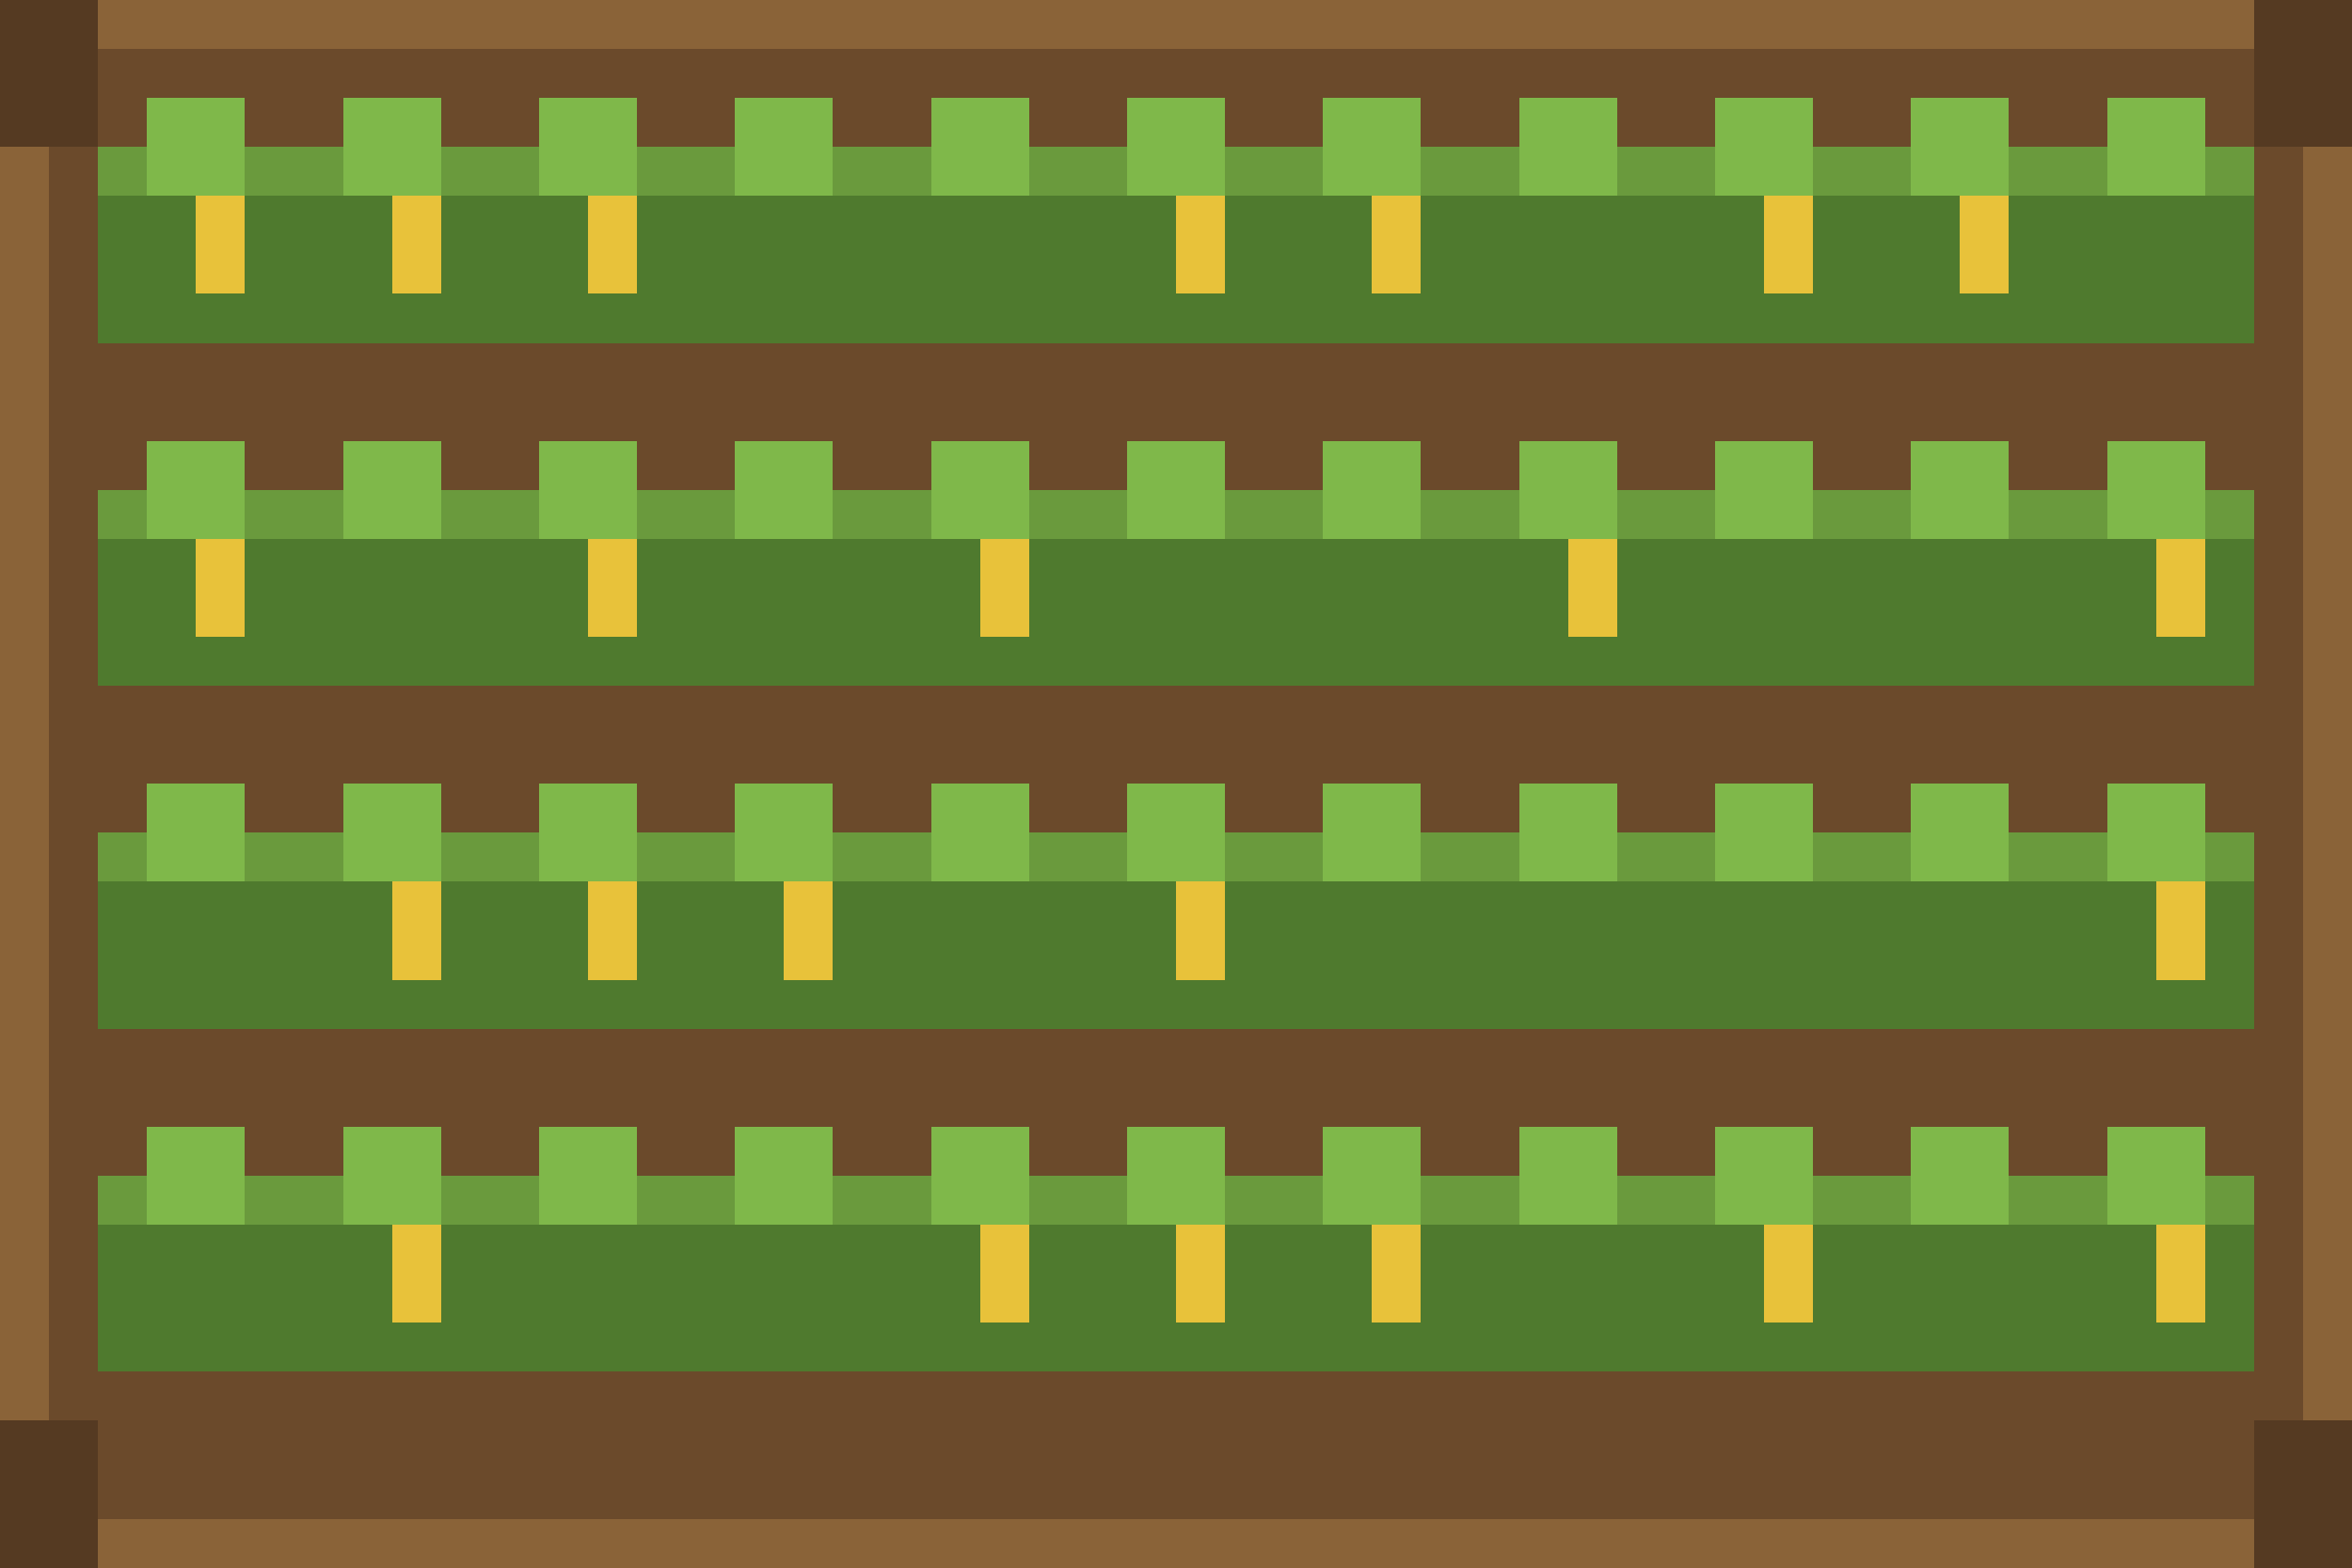
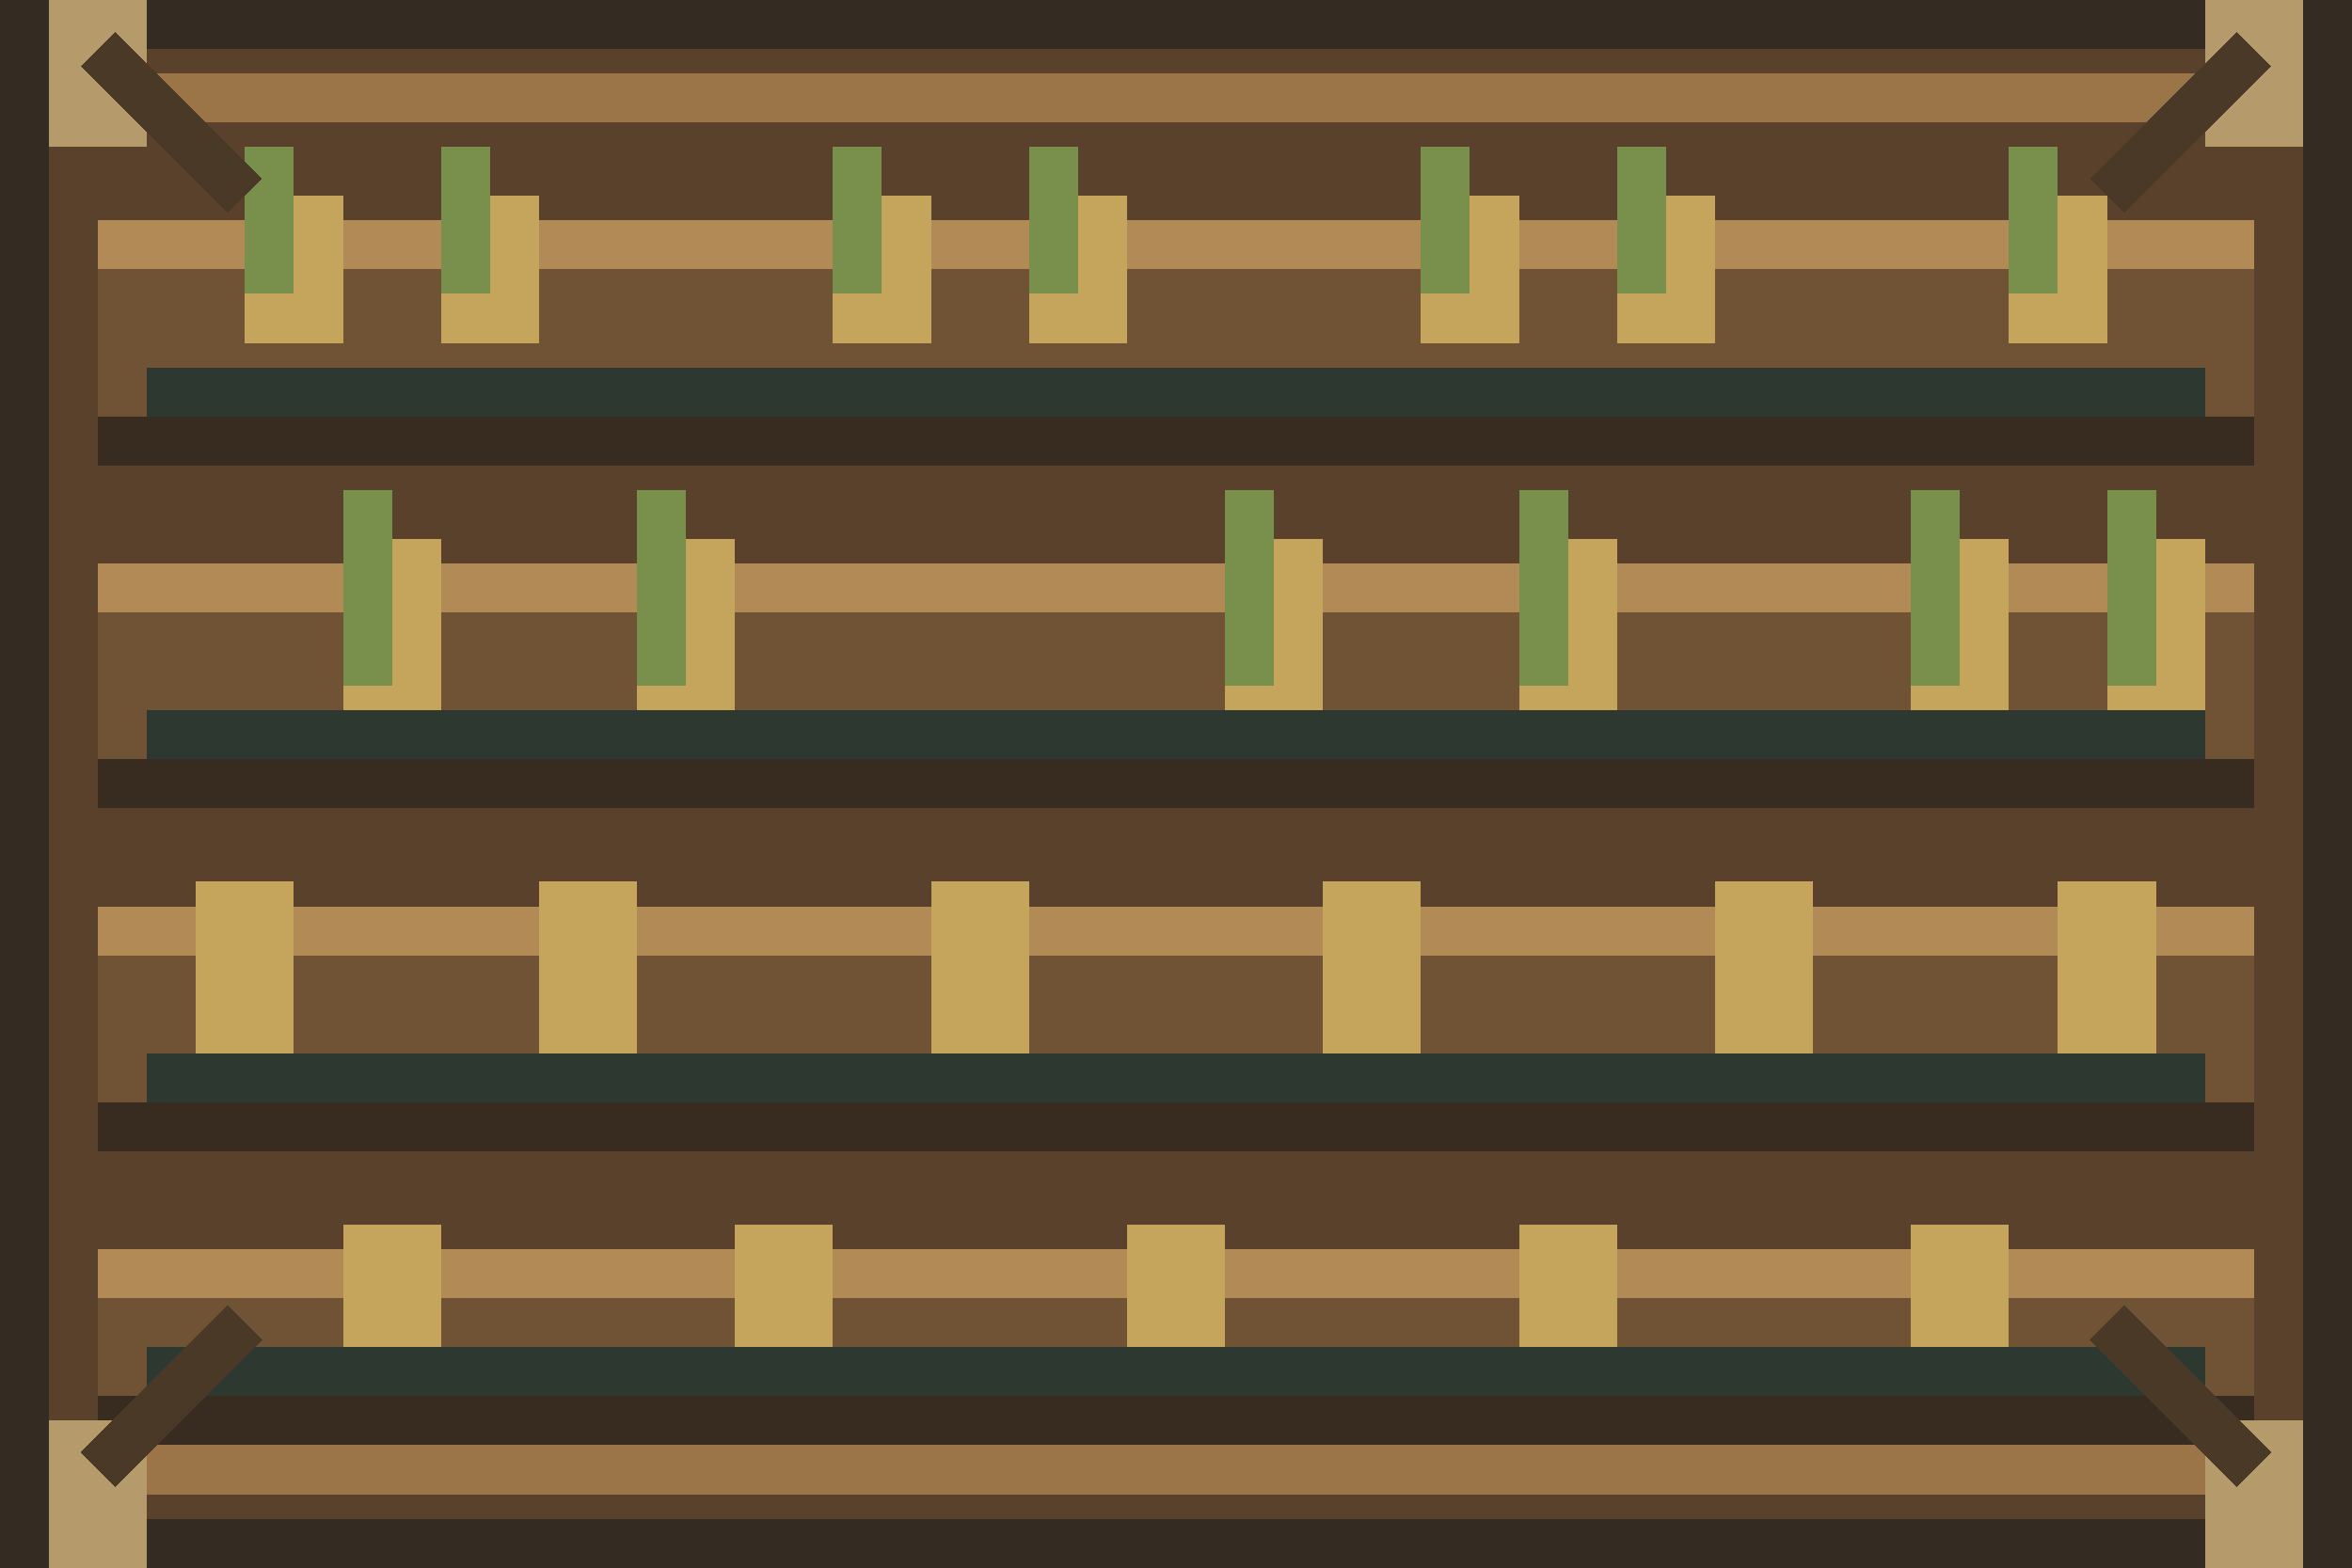
<svg xmlns="http://www.w3.org/2000/svg" width="48" height="32" viewBox="0 0 48 32" shape-rendering="crispEdges">
-   <rect x="0" y="0" width="48" height="32" fill="#6b4a2b" />
-   <rect x="2" y="3" width="44" height="4" fill="#4f7a2e" />
-   <rect x="2" y="3" width="44" height="1" fill="#6a9a3d" />
-   <rect x="3" y="2" width="2" height="2" fill="#7fb84a" />
-   <rect x="4" y="4" width="1" height="2" fill="#e8c23a" />
-   <rect x="7" y="2" width="2" height="2" fill="#7fb84a" />
-   <rect x="8" y="4" width="1" height="2" fill="#e8c23a" />
-   <rect x="11" y="2" width="2" height="2" fill="#7fb84a" />
-   <rect x="12" y="4" width="1" height="2" fill="#e8c23a" />
-   <rect x="15" y="2" width="2" height="2" fill="#7fb84a" />
-   <rect x="19" y="2" width="2" height="2" fill="#7fb84a" />
-   <rect x="23" y="2" width="2" height="2" fill="#7fb84a" />
-   <rect x="24" y="4" width="1" height="2" fill="#e8c23a" />
-   <rect x="27" y="2" width="2" height="2" fill="#7fb84a" />
-   <rect x="28" y="4" width="1" height="2" fill="#e8c23a" />
-   <rect x="31" y="2" width="2" height="2" fill="#7fb84a" />
-   <rect x="35" y="2" width="2" height="2" fill="#7fb84a" />
-   <rect x="36" y="4" width="1" height="2" fill="#e8c23a" />
-   <rect x="39" y="2" width="2" height="2" fill="#7fb84a" />
-   <rect x="40" y="4" width="1" height="2" fill="#e8c23a" />
-   <rect x="43" y="2" width="2" height="2" fill="#7fb84a" />
-   <rect x="2" y="10" width="44" height="4" fill="#4f7a2e" />
-   <rect x="2" y="10" width="44" height="1" fill="#6a9a3d" />
-   <rect x="3" y="9" width="2" height="2" fill="#7fb84a" />
-   <rect x="4" y="11" width="1" height="2" fill="#e8c23a" />
-   <rect x="7" y="9" width="2" height="2" fill="#7fb84a" />
-   <rect x="11" y="9" width="2" height="2" fill="#7fb84a" />
-   <rect x="12" y="11" width="1" height="2" fill="#e8c23a" />
-   <rect x="15" y="9" width="2" height="2" fill="#7fb84a" />
-   <rect x="19" y="9" width="2" height="2" fill="#7fb84a" />
-   <rect x="20" y="11" width="1" height="2" fill="#e8c23a" />
-   <rect x="23" y="9" width="2" height="2" fill="#7fb84a" />
-   <rect x="27" y="9" width="2" height="2" fill="#7fb84a" />
-   <rect x="31" y="9" width="2" height="2" fill="#7fb84a" />
-   <rect x="32" y="11" width="1" height="2" fill="#e8c23a" />
-   <rect x="35" y="9" width="2" height="2" fill="#7fb84a" />
-   <rect x="39" y="9" width="2" height="2" fill="#7fb84a" />
-   <rect x="43" y="9" width="2" height="2" fill="#7fb84a" />
-   <rect x="44" y="11" width="1" height="2" fill="#e8c23a" />
-   <rect x="2" y="17" width="44" height="4" fill="#4f7a2e" />
-   <rect x="2" y="17" width="44" height="1" fill="#6a9a3d" />
-   <rect x="3" y="16" width="2" height="2" fill="#7fb84a" />
-   <rect x="7" y="16" width="2" height="2" fill="#7fb84a" />
-   <rect x="8" y="18" width="1" height="2" fill="#e8c23a" />
-   <rect x="11" y="16" width="2" height="2" fill="#7fb84a" />
-   <rect x="12" y="18" width="1" height="2" fill="#e8c23a" />
-   <rect x="15" y="16" width="2" height="2" fill="#7fb84a" />
-   <rect x="16" y="18" width="1" height="2" fill="#e8c23a" />
-   <rect x="19" y="16" width="2" height="2" fill="#7fb84a" />
-   <rect x="23" y="16" width="2" height="2" fill="#7fb84a" />
-   <rect x="24" y="18" width="1" height="2" fill="#e8c23a" />
-   <rect x="27" y="16" width="2" height="2" fill="#7fb84a" />
-   <rect x="31" y="16" width="2" height="2" fill="#7fb84a" />
-   <rect x="35" y="16" width="2" height="2" fill="#7fb84a" />
-   <rect x="39" y="16" width="2" height="2" fill="#7fb84a" />
-   <rect x="43" y="16" width="2" height="2" fill="#7fb84a" />
-   <rect x="44" y="18" width="1" height="2" fill="#e8c23a" />
-   <rect x="2" y="24" width="44" height="4" fill="#4f7a2e" />
-   <rect x="2" y="24" width="44" height="1" fill="#6a9a3d" />
-   <rect x="3" y="23" width="2" height="2" fill="#7fb84a" />
-   <rect x="7" y="23" width="2" height="2" fill="#7fb84a" />
-   <rect x="8" y="25" width="1" height="2" fill="#e8c23a" />
-   <rect x="11" y="23" width="2" height="2" fill="#7fb84a" />
-   <rect x="15" y="23" width="2" height="2" fill="#7fb84a" />
-   <rect x="19" y="23" width="2" height="2" fill="#7fb84a" />
-   <rect x="20" y="25" width="1" height="2" fill="#e8c23a" />
-   <rect x="23" y="23" width="2" height="2" fill="#7fb84a" />
-   <rect x="24" y="25" width="1" height="2" fill="#e8c23a" />
-   <rect x="27" y="23" width="2" height="2" fill="#7fb84a" />
-   <rect x="28" y="25" width="1" height="2" fill="#e8c23a" />
-   <rect x="31" y="23" width="2" height="2" fill="#7fb84a" />
-   <rect x="35" y="23" width="2" height="2" fill="#7fb84a" />
-   <rect x="36" y="25" width="1" height="2" fill="#e8c23a" />
-   <rect x="39" y="23" width="2" height="2" fill="#7fb84a" />
-   <rect x="43" y="23" width="2" height="2" fill="#7fb84a" />
-   <rect x="44" y="25" width="1" height="2" fill="#e8c23a" />
-   <rect x="0" y="0" width="48" height="1" fill="#8a6338" />
-   <rect x="0" y="31" width="48" height="1" fill="#8a6338" />
-   <rect x="0" y="0" width="1" height="32" fill="#8a6338" />
-   <rect x="47" y="0" width="1" height="32" fill="#8a6338" />
-   <rect x="0" y="0" width="2" height="3" fill="#553a22" />
-   <rect x="46" y="0" width="2" height="3" fill="#553a22" />
-   <rect x="0" y="29" width="2" height="3" fill="#553a22" />
-   <rect x="46" y="29" width="2" height="3" fill="#553a22" />
+   <rect width="48" height="32" fill="#342c22" />
+   <rect x="1" y="1" width="46" height="30" fill="#59412c" />
+   <path d="M2 2H46M2 30H46" stroke="#9b7548" stroke-width="1" />
+   <path d="M2 5H46V9H2ZM2 12H46V16H2ZM2 19H46V23H2ZM2 26H46V29H2Z" fill="#705235" />
+   <path d="M2 5H46M2 12H46M2 19H46M2 26H46" stroke="#b18a55" stroke-width="1" />
+   <path d="M2 9H46M2 16H46M2 23H46M2 29H46" stroke="#382c20" stroke-width="1" />
+   <g fill="#c5a45c">
+     <path d="M5 4h2v3H5zM9 4h2v3H9zM17 4h2v3h-2zM21 4h2v3h-2zM29 4h2v3h-2zM33 4h2v3h-2zM41 4h2v3h-2z" />
+     <path d="M7 11h2v4H7zM13 11h2v4h-2zM25 11h2v4h-2zM31 11h2v4h-2zM39 11h2v4h-2zM43 11h2v4h-2z" />
+     <path d="M4 18h2v4H4zM11 18h2v4h-2zM19 18h2v4h-2zM27 18h2v4h-2zM35 18h2v4h-2zM42 18h2v4h-2z" />
+     <path d="M7 25h2v3H7zM15 25h2v3h-2zM23 25h2v3h-2zM31 25h2v3h-2zM39 25h2v3h-2z" />
+   </g>
+   <g fill="#78904b">
+     <path d="M5 3h1v3H5zM9 3h1v3H9zM17 3h1v3h-1zM21 3h1v3h-1zM29 3h1v3h-1zM33 3h1v3h-1zM41 3h1v3h-1z" />
+     <path d="M7 10h1v4H7zM13 10h1v4h-1zM25 10h1v4h-1zM31 10h1v4h-1zM39 10h1v4h-1zM43 10h1v4h-1z" />
+   </g>
+   <path d="M3 8H45M3 15H45M3 22H45M3 28H45" stroke="#2d3930" stroke-width="1" />
+   <rect x="1" y="0" width="2" height="3" fill="#b59a6b" />
+   <rect x="45" y="0" width="2" height="3" fill="#b59a6b" />
+   <rect x="1" y="29" width="2" height="3" fill="#b59a6b" />
+   <rect x="45" y="29" width="2" height="3" fill="#b59a6b" />
+   <path d="M2 1L5 4M46 1L43 4M2 30L5 27M46 30L43 27" stroke="#4b3928" stroke-width="1" />
</svg>
